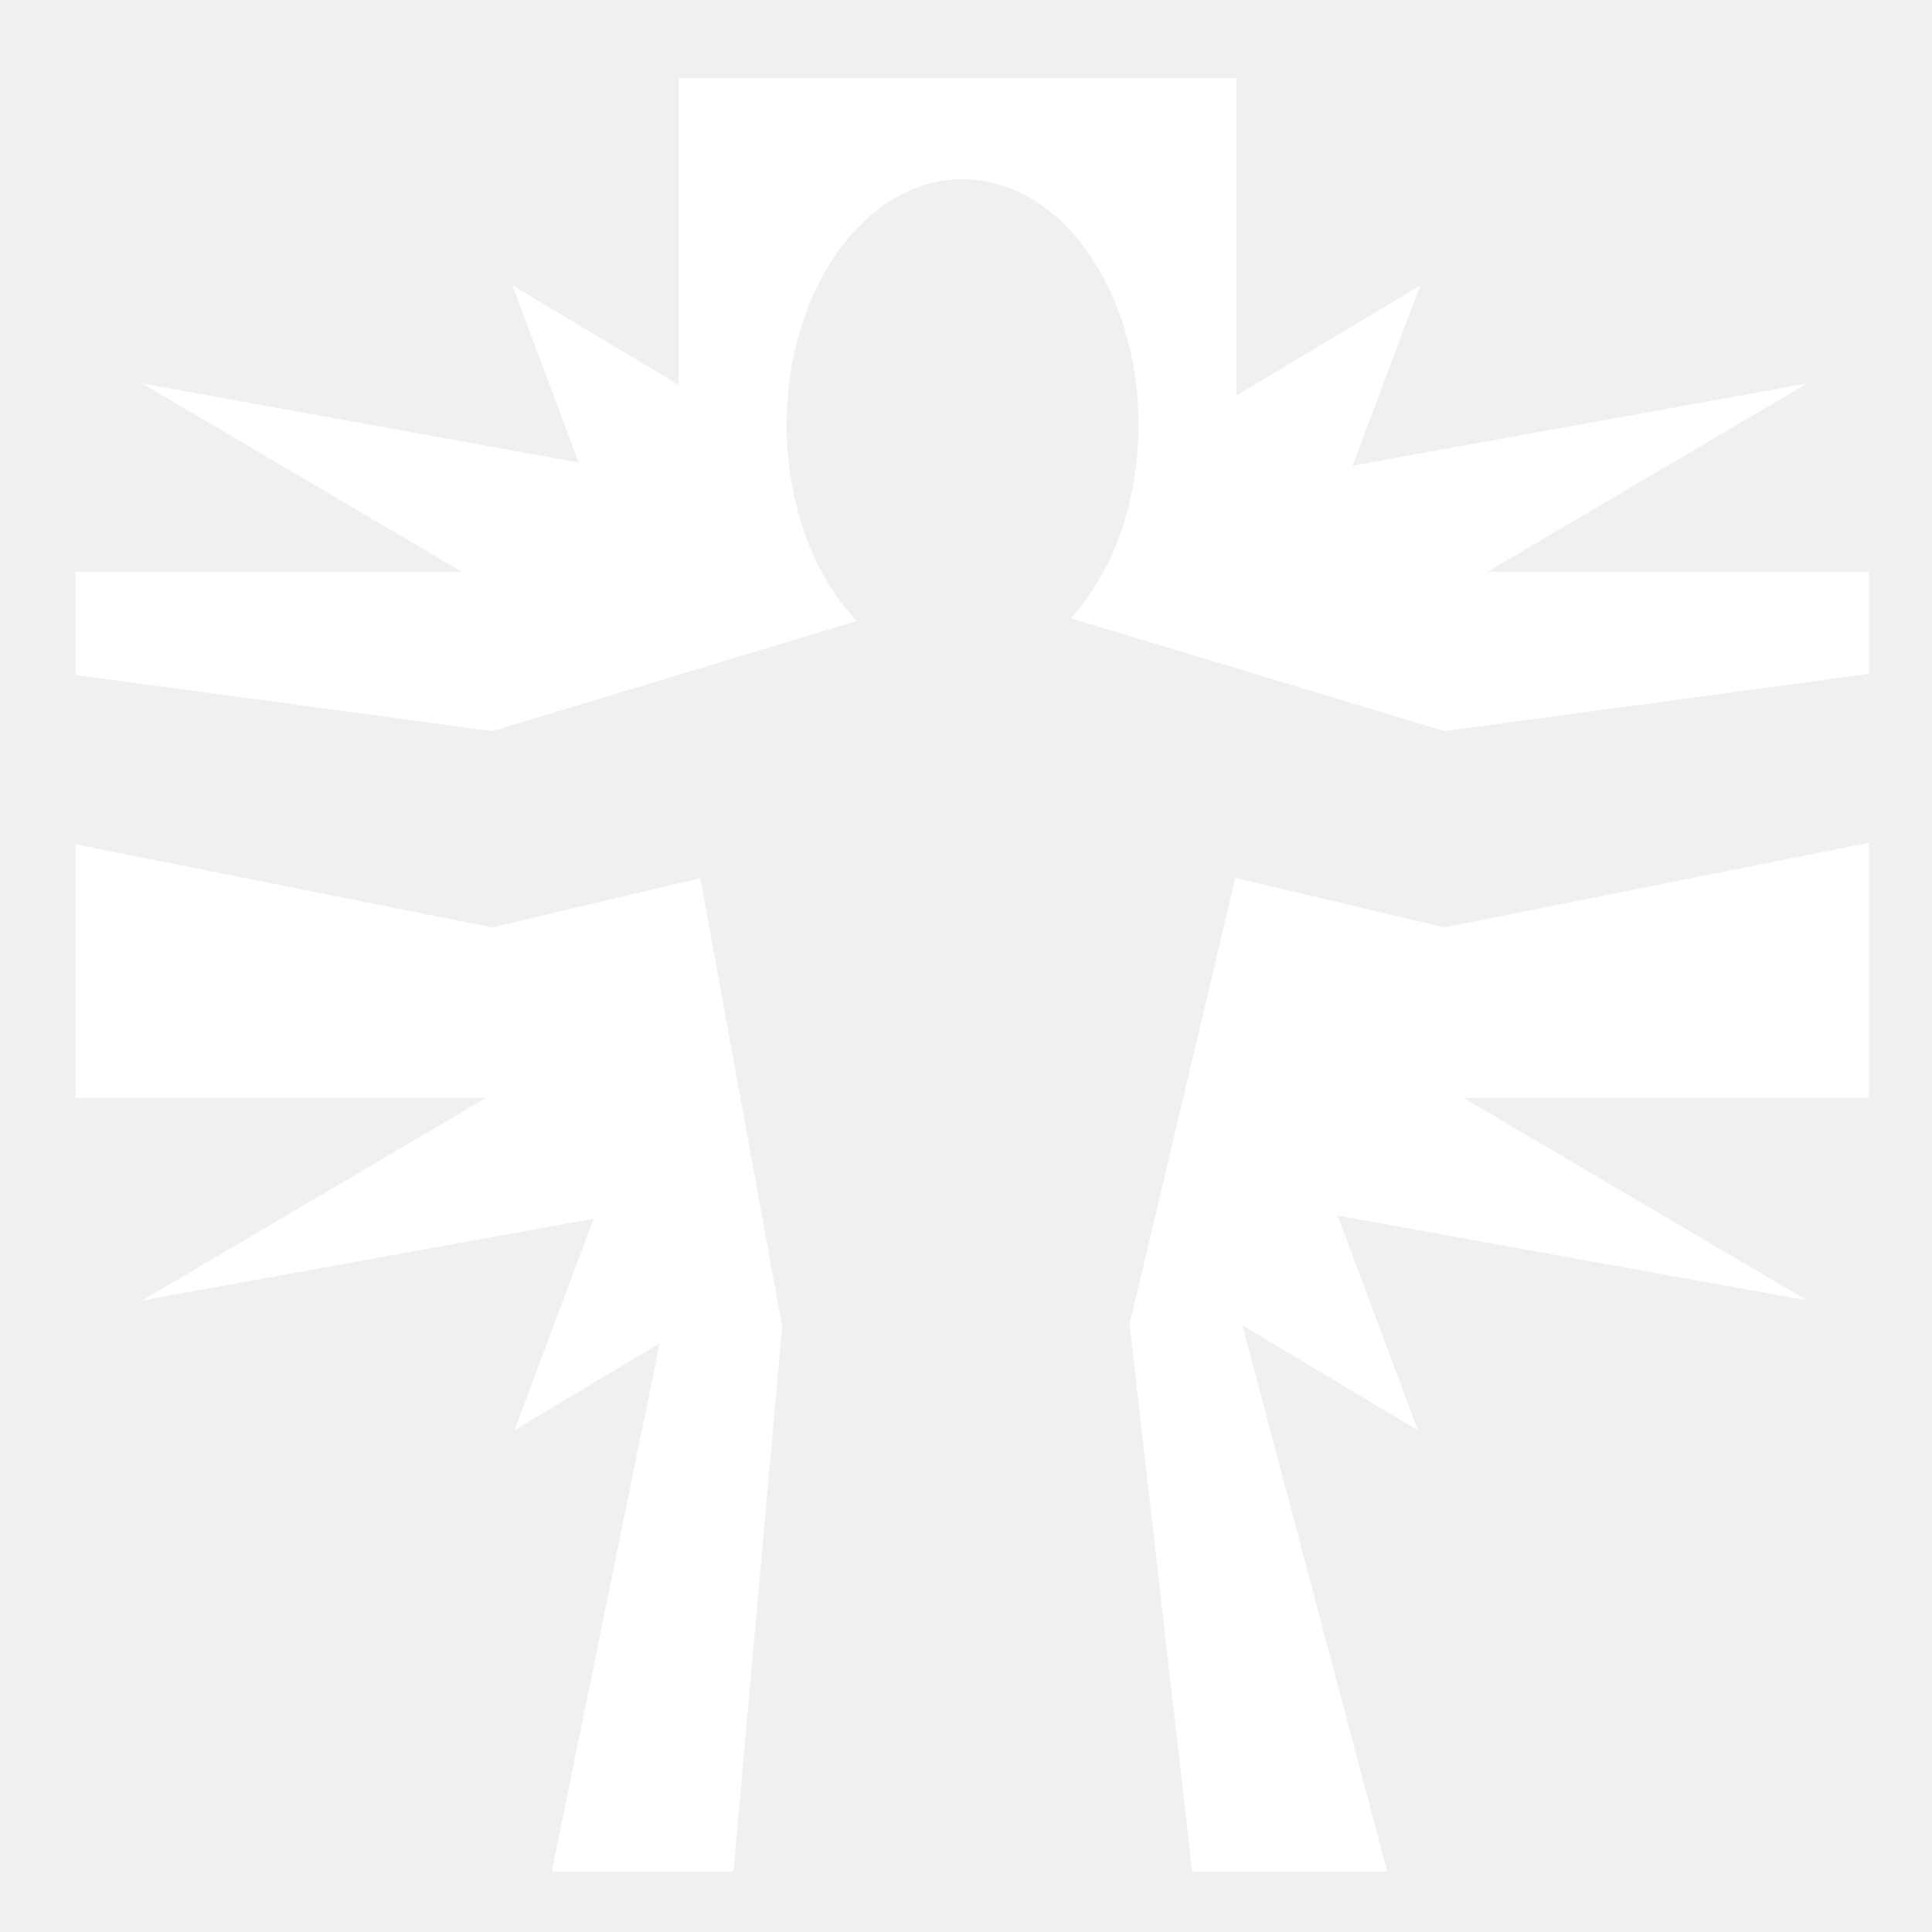
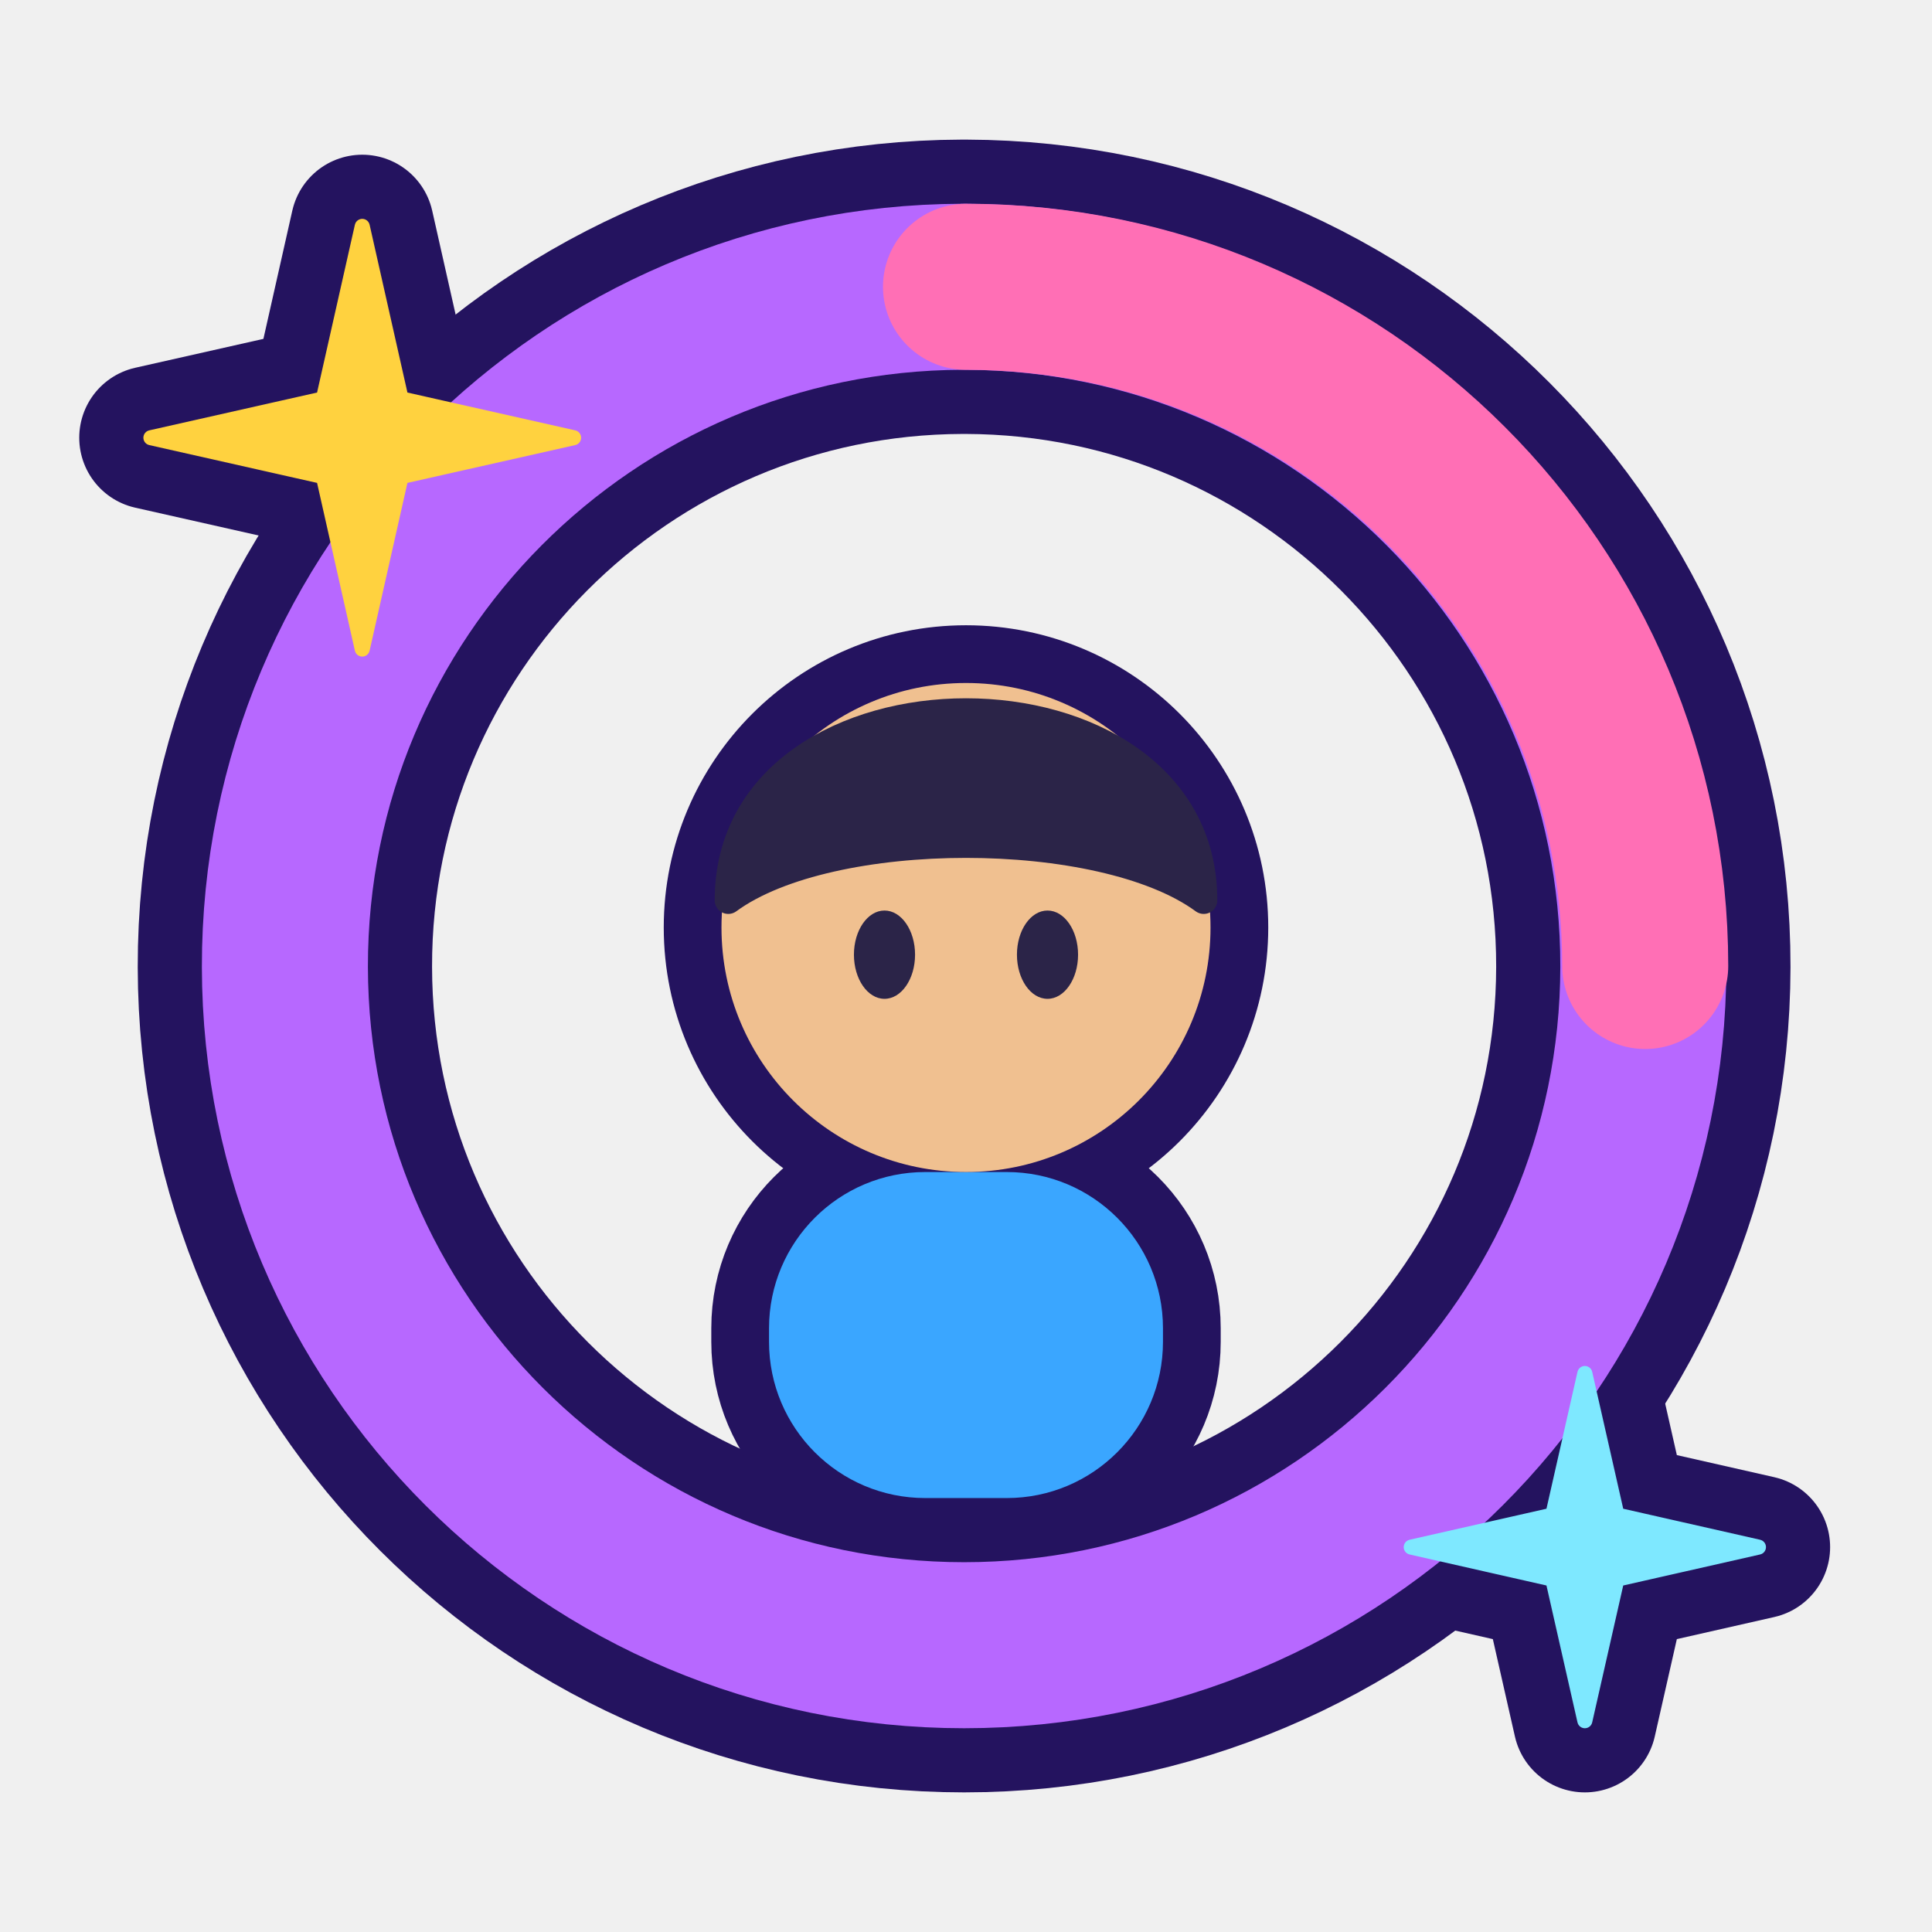
- <svg xmlns="http://www.w3.org/2000/svg" width="128" height="128" viewBox="0 0 512 512">
-   <path d="M179.813 20.72v81.25L135.78 75.624l17.564 46.938-115.656-20.938 84.718 49.906H20v27.345l110.47 14.875 96.593-29.188c-11.303-11.87-18.594-30.743-18.594-52 0-35.926 20.87-65.062 46.624-65.062 25.753 0 46.625 29.136 46.625 65.063 0 20.847-7.038 39.375-17.97 51.28l99.03 29.907 112.5-15.156V151.53H394.19l84.718-49.905-120.437 21.78 17.874-47.718-48.656 29.126V20.72H179.813zM495.28 223.343l-112.5 22.437-55.405-13.124-28.03 118.313 16.592 145h51.688L329.25 351.22l46.53 27.842-21.31-56.937 124.436 22.5-91.125-53.688h107.5v-67.593zM20 223.75v67.188h108.813l-91.125 53.687L157.31 322.97 136.345 379l38.47-23-28.595 139.97h48.155L207.28 351.56 185.595 232.72l-55.125 13.06L20 223.75z" fill="#fff" />
+ <svg xmlns="http://www.w3.org/2000/svg" width="160" height="160" viewBox="0 0 512 512">
+   <path d="M256 76 A180 180 0 1 1 255 76 Z" fill="none" stroke="#24135f" stroke-width="78" stroke-linejoin="round" stroke-linecap="round" />
+   <g transform="translate(256 280) scale(0.9)">
+     <rect x="-58" y="34" width="116" height="96" rx="46" fill="#24135f" stroke="#24135f" stroke-width="34" stroke-linejoin="round" stroke-linecap="round" />
+   </g>
+   <g transform="translate(256 280) scale(0.9)">
+     <circle cx="0" cy="-38" r="72" fill="#24135f" stroke="#24135f" stroke-width="34" stroke-linejoin="round" stroke-linecap="round" />
+   </g>
+   <polygon points="96.0,60.0 106.3,105.7 152.0,116.0 106.3,126.3 96.0,172.0 85.7,126.3 40.0,116.0 85.7,105.7" fill="#24135f" stroke="#24135f" stroke-width="38" stroke-linejoin="round" stroke-linecap="round" />
+   <polygon points="420.0,364.0 428.5,401.5 466.0,410.0 428.5,418.5 420.0,456.0 411.5,418.5 374.0,410.0 411.5,401.5" fill="#24135f" stroke="#24135f" stroke-width="38" stroke-linejoin="round" stroke-linecap="round" />
+   <path d="M256 76 A180 180 0 1 1 255 76 Z" fill="none" stroke="#b768ff" stroke-width="44" stroke-linejoin="round" stroke-linecap="round" />
+   <path d="M256 76 A180 180 0 0 1 436 256" fill="none" stroke="#ff6fb5" stroke-width="44" stroke-linejoin="round" stroke-linecap="round" />
+   <g transform="translate(256 280) scale(0.9)">
+     <rect x="-58" y="34" width="116" height="96" rx="46" fill="#3aa6ff" />
+   </g>
+   <g transform="translate(256 280) scale(0.9)">
+     <circle cx="0" cy="-38" r="72" fill="#f0c090" />
+   </g>
+   <g transform="translate(256 280) scale(0.9)">
+     <path d="M-70 -46 C-70 -120 70 -120 70 -46 C40 -68 -40 -68 -70 -46 Z" fill="#2b2448" stroke="#2b2448" stroke-width="8" stroke-linejoin="round" stroke-linecap="round" />
+   </g>
+   <g transform="translate(256 280) scale(0.9)">
+     <ellipse cx="-24" cy="-30" rx="9" ry="13" fill="#2b2448" />
+   </g>
+   <g transform="translate(256 280) scale(0.9)">
+     <ellipse cx="24" cy="-30" rx="9" ry="13" fill="#2b2448" />
+   </g>
+   <polygon points="96.0,60.0 106.3,105.7 152.0,116.0 106.3,126.3 96.0,172.0 85.7,126.3 40.0,116.0 85.7,105.7" fill="#ffd23f" stroke="#ffd23f" stroke-width="4" stroke-linejoin="round" stroke-linecap="round" />
+   <polygon points="420.0,364.0 428.5,401.5 466.0,410.0 428.5,418.5 420.0,456.0 411.5,418.5 374.0,410.0 411.5,401.5" fill="#7ee8ff" stroke="#7ee8ff" stroke-width="4" stroke-linejoin="round" stroke-linecap="round" />
</svg>
